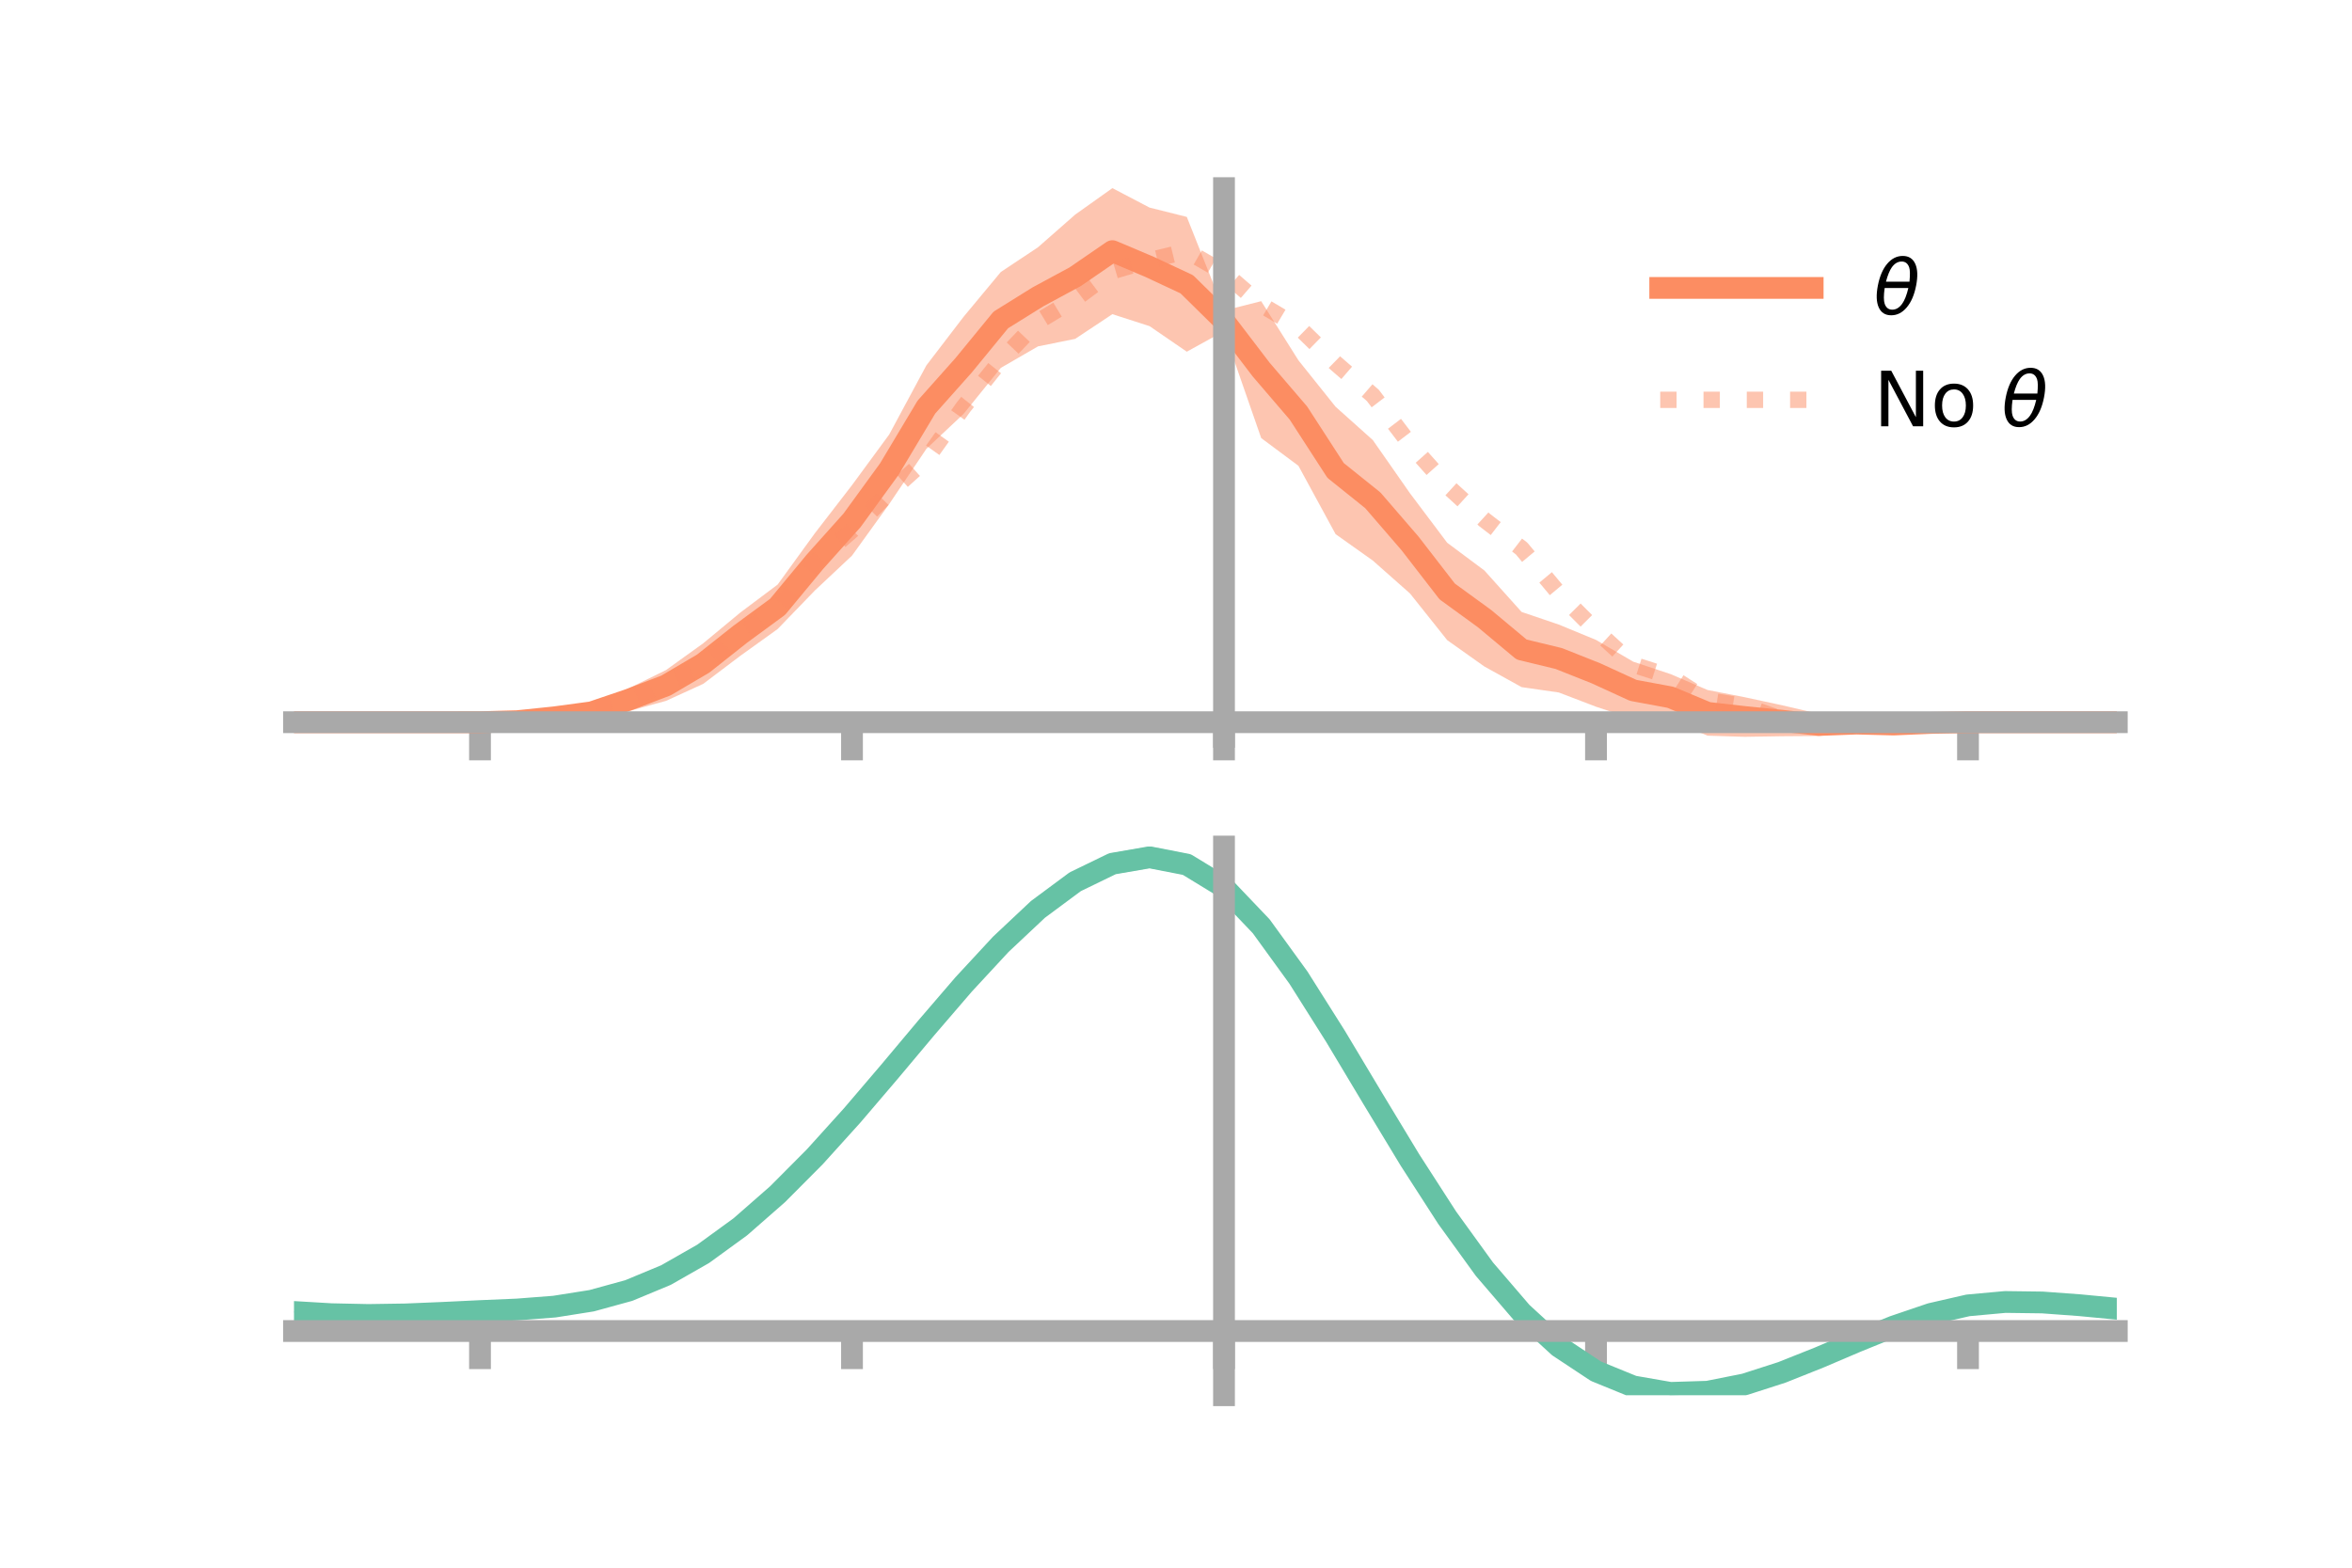
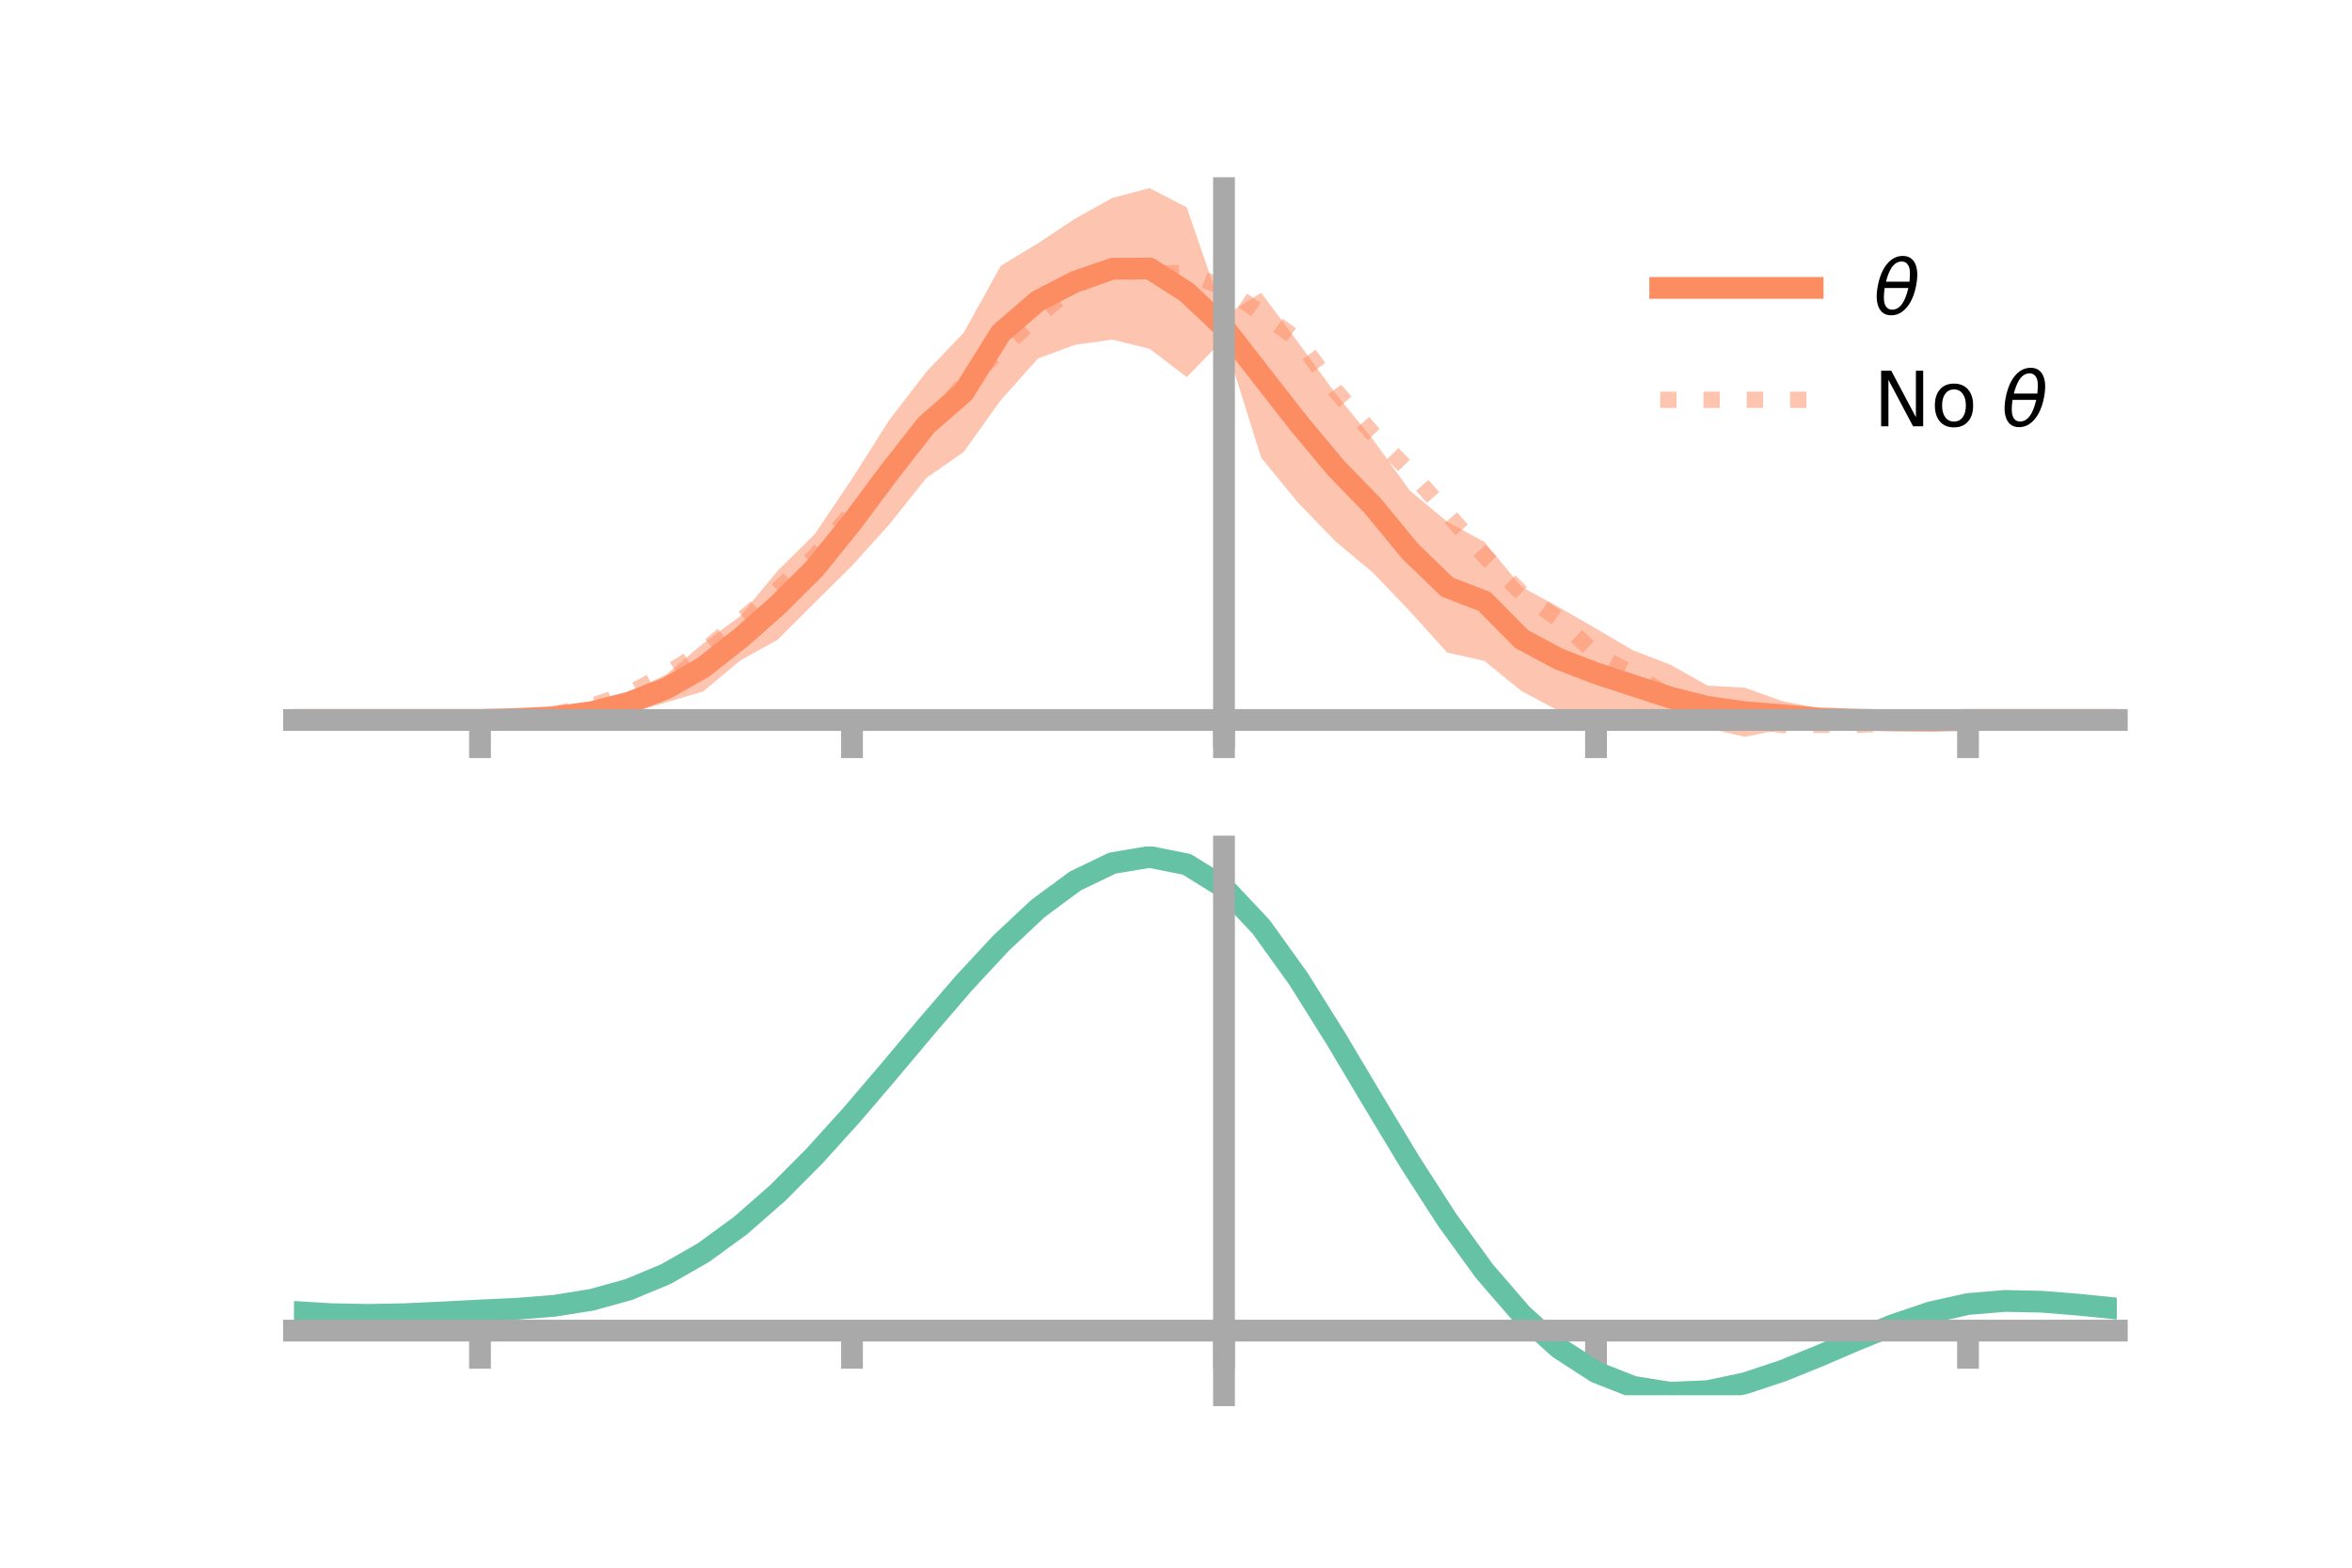
<svg xmlns="http://www.w3.org/2000/svg" xmlns:xlink="http://www.w3.org/1999/xlink" height="144pt" version="1.1" viewBox="0 0 216 144" width="216pt">
  <defs>
    <style type="text/css">*{stroke-linecap:butt;stroke-linejoin:round;}</style>
  </defs>
  <g id="figure_1">
    <g id="patch_1">
      <path d="M 0 144  L 216 144  L 216 0  L 0 0  z " style="fill:none;" />
    </g>
    <g id="axes_1">
      <g id="patch_2">
        <path d="M 27 67.68  L 194.4 67.68  L 194.4 17.28  L 27 17.28  z " style="fill:none;" />
      </g>
      <g id="PolyCollection_1">
-         <path clip-path="url(#p8bad27bb25)" d="M 27 66.339  L 27 66.339  L 30.416 66.339  L 33.833 66.339  L 37.249 66.339  L 40.665 66.339  L 44.082 66.337  L 47.498 66.117  L 50.914 65.516  L 54.331 64.7  L 57.747 63.226  L 61.163 61.551  L 64.58 59.091  L 67.996 56.261  L 71.412 53.699  L 74.829 48.989  L 78.245 44.563  L 81.661 39.911  L 85.078 33.56  L 88.494 29.097  L 91.91 24.986  L 95.327 22.712  L 98.743 19.711  L 102.159 17.28  L 105.576 19.07  L 108.992 19.924  L 112.408 28.529  L 115.824 27.665  L 119.241 33.093  L 122.657 37.363  L 126.073 40.42  L 129.49 45.312  L 132.906 49.855  L 136.322 52.402  L 139.739 56.21  L 143.155 57.37  L 146.571 58.779  L 149.988 60.778  L 153.404 61.914  L 156.82 63.38  L 160.237 64.045  L 163.653 64.78  L 167.069 65.58  L 170.486 65.758  L 173.902 66.184  L 177.318 66.278  L 180.735 66.338  L 184.151 66.339  L 187.567 66.339  L 190.984 66.339  L 194.4 66.339  L 194.4 66.339  L 194.4 66.339  L 190.984 66.339  L 187.567 66.339  L 184.151 66.339  L 180.735 66.34  L 177.318 66.527  L 173.902 66.916  L 170.486 67.169  L 167.069 67.603  L 163.653 67.627  L 160.237 67.68  L 156.82 67.575  L 153.404 66.18  L 149.988 66.049  L 146.571 64.914  L 143.155 63.608  L 139.739 63.116  L 136.322 61.222  L 132.906 58.8  L 129.49 54.513  L 126.073 51.489  L 122.657 49.063  L 119.241 42.783  L 115.824 40.239  L 112.408 30.421  L 108.992 32.305  L 105.576 29.96  L 102.159 28.858  L 98.743 31.126  L 95.327 31.816  L 91.91 33.793  L 88.494 38.017  L 85.078 41.225  L 81.661 46.3  L 78.245 51.036  L 74.829 54.245  L 71.412 57.783  L 67.996 60.235  L 64.58 62.817  L 61.163 64.379  L 57.747 65.319  L 54.331 66.16  L 50.914 66.264  L 47.498 66.371  L 44.082 66.339  L 40.665 66.339  L 37.249 66.339  L 33.833 66.339  L 30.416 66.339  L 27 66.339  z " style="fill:#fc8d62;fill-opacity:0.5;" />
+         <path clip-path="url(#p5be1d5b3af)" d="M 27 66.134  L 27 66.134  L 30.416 66.134  L 33.833 66.134  L 37.249 66.134  L 40.665 66.134  L 44.082 66.131  L 47.498 65.925  L 50.914 65.511  L 54.331 64.769  L 57.747 63.578  L 61.163 61.969  L 64.58 59.105  L 67.996 56.577  L 71.412 52.433  L 74.829 49.06  L 78.245 43.972  L 81.661 38.595  L 85.078 34.146  L 88.494 30.571  L 91.91 24.412  L 95.327 22.343  L 98.743 20.076  L 102.159 18.178  L 105.576 17.28  L 108.992 19.051  L 112.408 29.018  L 115.824 26.896  L 119.241 31.48  L 122.657 36.159  L 126.073 40.352  L 129.49 45.083  L 132.906 47.918  L 136.322 49.779  L 139.739 53.917  L 143.155 55.767  L 146.571 57.737  L 149.988 59.741  L 153.404 61.051  L 156.82 62.982  L 160.237 63.17  L 163.653 64.396  L 167.069 65.066  L 170.486 65.483  L 173.902 65.789  L 177.318 66.075  L 180.735 66.132  L 184.151 66.134  L 187.567 66.134  L 190.984 66.134  L 194.4 66.134  L 194.4 66.134  L 194.4 66.134  L 190.984 66.134  L 187.567 66.134  L 184.151 66.134  L 180.735 66.136  L 177.318 66.311  L 173.902 66.55  L 170.486 66.744  L 167.069 66.932  L 163.653 66.99  L 160.237 67.68  L 156.82 66.89  L 153.404 67.106  L 149.988 66.191  L 146.571 65.955  L 143.155 65.295  L 139.739 63.488  L 136.322 60.706  L 132.906 59.945  L 129.49 56.164  L 126.073 52.589  L 122.657 49.738  L 119.241 46.211  L 115.824 42.048  L 112.408 31.13  L 108.992 34.641  L 105.576 32.04  L 102.159 31.197  L 98.743 31.67  L 95.327 32.927  L 91.91 36.755  L 88.494 41.527  L 85.078 43.901  L 81.661 48.182  L 78.245 51.961  L 74.829 55.348  L 71.412 58.768  L 67.996 60.663  L 64.58 63.509  L 61.163 64.524  L 57.747 65.517  L 54.331 66.062  L 50.914 66.245  L 47.498 66.168  L 44.082 66.135  L 40.665 66.134  L 37.249 66.134  L 33.833 66.134  L 30.416 66.134  L 27 66.134  z " style="fill:#fc8d62;fill-opacity:0.5;" />
      </g>
      <g id="matplotlib.axis_1">
        <g id="xtick_1">
          <g id="line2d_1">
            <defs>
-               <path d="M 0 0  L 0 3.5  " id="m4723f9ed85" style="stroke:#a9a9a9;stroke-width:2;" />
+               <path d="M 0 0  L 0 3.5  " id="m31793d63e3" style="stroke:#a9a9a9;stroke-width:2;" />
            </defs>
            <g>
-               <use style="fill:#a9a9a9;stroke:#a9a9a9;stroke-width:2;" x="44.082" xlink:href="#m4723f9ed85" y="66.339" />
+               <use style="fill:#a9a9a9;stroke:#a9a9a9;stroke-width:2;" x="44.082" xlink:href="#m31793d63e3" y="66.134" />
            </g>
          </g>
        </g>
        <g id="xtick_2">
          <g id="line2d_2">
            <g>
-               <use style="fill:#a9a9a9;stroke:#a9a9a9;stroke-width:2;" x="78.245" xlink:href="#m4723f9ed85" y="66.339" />
+               <use style="fill:#a9a9a9;stroke:#a9a9a9;stroke-width:2;" x="78.245" xlink:href="#m31793d63e3" y="66.134" />
            </g>
          </g>
        </g>
        <g id="xtick_3">
          <g id="line2d_3">
            <g>
-               <use style="fill:#a9a9a9;stroke:#a9a9a9;stroke-width:2;" x="112.408" xlink:href="#m4723f9ed85" y="66.339" />
+               <use style="fill:#a9a9a9;stroke:#a9a9a9;stroke-width:2;" x="112.408" xlink:href="#m31793d63e3" y="66.134" />
            </g>
          </g>
        </g>
        <g id="xtick_4">
          <g id="line2d_4">
            <g>
-               <use style="fill:#a9a9a9;stroke:#a9a9a9;stroke-width:2;" x="146.571" xlink:href="#m4723f9ed85" y="66.339" />
+               <use style="fill:#a9a9a9;stroke:#a9a9a9;stroke-width:2;" x="146.571" xlink:href="#m31793d63e3" y="66.134" />
            </g>
          </g>
        </g>
        <g id="xtick_5">
          <g id="line2d_5">
            <g>
-               <use style="fill:#a9a9a9;stroke:#a9a9a9;stroke-width:2;" x="180.735" xlink:href="#m4723f9ed85" y="66.339" />
+               <use style="fill:#a9a9a9;stroke:#a9a9a9;stroke-width:2;" x="180.735" xlink:href="#m31793d63e3" y="66.134" />
            </g>
          </g>
        </g>
      </g>
      <g id="matplotlib.axis_2" />
      <g id="line2d_6">
-         <path clip-path="url(#p8bad27bb25)" d="M 27 66.339  L 30.416 66.339  L 33.833 66.339  L 37.249 66.339  L 40.665 66.339  L 44.082 66.338  L 47.498 66.244  L 50.914 65.89  L 54.331 65.43  L 57.747 64.272  L 61.163 62.965  L 64.58 60.954  L 67.996 58.248  L 71.412 55.741  L 74.829 51.617  L 78.245 47.8  L 81.661 43.106  L 85.078 37.393  L 88.494 33.557  L 91.91 29.39  L 95.327 27.264  L 98.743 25.418  L 102.159 23.069  L 105.576 24.515  L 108.992 26.114  L 112.408 29.475  L 115.824 33.952  L 119.241 37.938  L 122.657 43.213  L 126.073 45.954  L 129.49 49.912  L 132.906 54.328  L 136.322 56.812  L 139.739 59.663  L 143.155 60.489  L 146.571 61.847  L 149.988 63.414  L 153.404 64.047  L 156.82 65.478  L 160.237 65.863  L 163.653 66.203  L 167.069 66.592  L 170.486 66.463  L 173.902 66.55  L 177.318 66.403  L 180.735 66.339  L 184.151 66.339  L 187.567 66.339  L 190.984 66.339  L 194.4 66.339  " style="fill:none;stroke:#fc8d62;stroke-linecap:square;stroke-width:2;" />
+         <path clip-path="url(#p5be1d5b3af)" d="M 27 66.134  L 30.416 66.134  L 33.833 66.134  L 37.249 66.134  L 40.665 66.134  L 44.082 66.133  L 47.498 66.047  L 50.914 65.878  L 54.331 65.415  L 57.747 64.548  L 61.163 63.247  L 64.58 61.307  L 67.996 58.62  L 71.412 55.601  L 74.829 52.204  L 78.245 47.967  L 81.661 43.388  L 85.078 39.023  L 88.494 36.049  L 91.91 30.583  L 95.327 27.635  L 98.743 25.873  L 102.159 24.687  L 105.576 24.66  L 108.992 26.846  L 112.408 30.074  L 115.824 34.472  L 119.241 38.846  L 122.657 42.948  L 126.073 46.471  L 129.49 50.623  L 132.906 53.931  L 136.322 55.242  L 139.739 58.703  L 143.155 60.531  L 146.571 61.846  L 149.988 62.966  L 153.404 64.078  L 156.82 64.936  L 160.237 65.425  L 163.653 65.693  L 167.069 65.999  L 170.486 66.113  L 173.902 66.17  L 177.318 66.193  L 180.735 66.134  L 184.151 66.134  L 187.567 66.134  L 190.984 66.134  L 194.4 66.134  " style="fill:none;stroke:#fc8d62;stroke-linecap:square;stroke-width:2;" />
      </g>
      <g id="line2d_7">
-         <path clip-path="url(#p8bad27bb25)" d="M 27 66.339  L 30.416 66.339  L 33.833 66.339  L 37.249 66.339  L 40.665 66.339  L 44.082 66.338  L 47.498 66.234  L 50.914 65.995  L 54.331 65.263  L 57.747 64.253  L 61.163 62.712  L 64.58 61.276  L 67.996 58.265  L 71.412 55.967  L 74.829 51.685  L 78.245 48.727  L 81.661 45.252  L 85.078 42.174  L 88.494 37.376  L 91.91 33.115  L 95.327 29.527  L 98.743 27.462  L 102.159 24.911  L 105.576 23.901  L 108.992 23.069  L 112.408 25.043  L 115.824 27.993  L 119.241 30.023  L 122.657 33.365  L 126.073 36.316  L 129.49 40.794  L 132.906 44.629  L 136.322 47.751  L 139.739 50.385  L 143.155 54.489  L 146.571 57.915  L 149.988 61.05  L 153.404 62.146  L 156.82 64.327  L 160.237 64.866  L 163.653 66.068  L 167.069 66.393  L 170.486 66.533  L 173.902 66.421  L 177.318 66.406  L 180.735 66.339  L 184.151 66.339  L 187.567 66.339  L 190.984 66.339  L 194.4 66.339  " style="fill:none;stroke:#fc8d62;stroke-dasharray:1.5,2.475;stroke-dashoffset:0;stroke-opacity:0.5;stroke-width:1.5;" />
+         <path clip-path="url(#p5be1d5b3af)" d="M 27 66.134  L 30.416 66.134  L 33.833 66.134  L 37.249 66.134  L 40.665 66.134  L 44.082 66.132  L 47.498 66.022  L 50.914 65.605  L 54.331 64.84  L 57.747 63.712  L 61.163 61.918  L 64.58 59.831  L 67.996 57.019  L 71.412 54.177  L 74.829 51.109  L 78.245 47.08  L 81.661 43.734  L 85.078 39.192  L 88.494 35.321  L 91.91 32.136  L 95.327 28.986  L 98.743 26.273  L 102.159 24.66  L 105.576 25.178  L 108.992 25.052  L 112.408 26.442  L 115.824 28.759  L 119.241 31.235  L 122.657 35.887  L 126.073 39.821  L 129.49 43.311  L 132.906 47.165  L 136.322 51.052  L 139.739 54.479  L 143.155 56.895  L 146.571 60.091  L 149.988 61.926  L 153.404 64.024  L 156.82 65.469  L 160.237 66.102  L 163.653 66.594  L 167.069 66.572  L 170.486 66.587  L 173.902 66.404  L 177.318 66.212  L 180.735 66.135  L 184.151 66.134  L 187.567 66.134  L 190.984 66.134  L 194.4 66.134  " style="fill:none;stroke:#fc8d62;stroke-dasharray:1.5,2.475;stroke-dashoffset:0;stroke-opacity:0.5;stroke-width:1.5;" />
      </g>
      <g id="patch_3">
        <path d="M 112.408 67.68  L 112.408 17.28  " style="fill:none;stroke:#a9a9a9;stroke-linecap:square;stroke-linejoin:miter;stroke-width:2;" />
      </g>
      <g id="patch_4">
        <path d="M 194.4 67.68  L 194.4 17.28  " style="fill:none;" />
      </g>
      <g id="patch_5">
-         <path d="M 27 66.339  L 194.4 66.339  " style="fill:none;stroke:#a9a9a9;stroke-linecap:square;stroke-linejoin:miter;stroke-width:2;" />
+         <path d="M 27 66.134  L 194.4 66.134  " style="fill:none;stroke:#a9a9a9;stroke-linecap:square;stroke-linejoin:miter;stroke-width:2;" />
      </g>
      <g id="patch_6">
        <path d="M 27 17.28  L 194.4 17.28  " style="fill:none;" />
      </g>
      <g id="legend_1">
        <g id="line2d_8">
          <path d="M 152.47 26.449  L 166.47 26.449  " style="fill:none;stroke:#fc8d62;stroke-linecap:square;stroke-width:2;" />
        </g>
        <g id="line2d_9" />
        <g id="text_1">
          <g transform="translate(172.07 28.89891)scale(0.07 -0.07)">
            <defs>
              <path d="M 45.516 34.672  L 14.453 34.672  Q 12.359 20.062 14.5 13.875  Q 17.188 6.25 24.469 6.25  Q 31.781 6.25 37.359 13.922  Q 42.234 20.656 45.516 34.672  z M 47.016 42.969  Q 48.344 56.844 46.625 61.719  Q 43.953 69.438 36.766 69.438  Q 29.297 69.438 23.828 61.812  Q 19.531 55.672 16.156 42.969  z M 38.188 76.766  Q 49.906 76.766 54.594 66.406  Q 59.281 56.109 55.719 37.844  Q 52.203 19.625 43.453 9.281  Q 34.766 -1.125 23.047 -1.125  Q 11.281 -1.125 6.641 9.281  Q 2 19.625 5.516 37.844  Q 9.078 56.109 17.719 66.406  Q 26.422 76.766 38.188 76.766  z " id="DejaVuSans-Oblique-952" />
            </defs>
            <use transform="translate(0 0.234375)" xlink:href="#DejaVuSans-Oblique-952" />
          </g>
        </g>
        <g id="line2d_10">
          <path d="M 152.47 36.724  L 166.47 36.724  " style="fill:none;stroke:#fc8d62;stroke-dasharray:1.5,2.475;stroke-dashoffset:0;stroke-opacity:0.5;stroke-width:1.5;" />
        </g>
        <g id="line2d_11" />
        <g id="text_2">
          <g transform="translate(172.07 39.17359)scale(0.07 -0.07)">
            <defs>
              <path d="M 9.812 72.906  L 23.094 72.906  L 55.422 11.922  L 55.422 72.906  L 64.984 72.906  L 64.984 0  L 51.703 0  L 19.391 60.984  L 19.391 0  L 9.812 0  z " id="DejaVuSans-78" />
              <path d="M 30.609 48.391  Q 23.391 48.391 19.188 42.75  Q 14.984 37.109 14.984 27.297  Q 14.984 17.484 19.156 11.844  Q 23.344 6.203 30.609 6.203  Q 37.797 6.203 41.984 11.859  Q 46.188 17.531 46.188 27.297  Q 46.188 37.016 41.984 42.703  Q 37.797 48.391 30.609 48.391  z M 30.609 56  Q 42.328 56 49.016 48.375  Q 55.719 40.766 55.719 27.297  Q 55.719 13.875 49.016 6.219  Q 42.328 -1.422 30.609 -1.422  Q 18.844 -1.422 12.172 6.219  Q 5.516 13.875 5.516 27.297  Q 5.516 40.766 12.172 48.375  Q 18.844 56 30.609 56  z " id="DejaVuSans-111" />
              <path id="DejaVuSans-32" />
            </defs>
            <use transform="translate(0 0.234375)" xlink:href="#DejaVuSans-78" />
            <use transform="translate(74.80469 0.234375)" xlink:href="#DejaVuSans-111" />
            <use transform="translate(135.9863 0.234375)" xlink:href="#DejaVuSans-32" />
            <use transform="translate(167.7734 0.234375)" xlink:href="#DejaVuSans-Oblique-952" />
          </g>
        </g>
      </g>
    </g>
    <g id="axes_2">
      <g id="patch_7">
        <path d="M 27 128.16  L 194.4 128.16  L 194.4 77.76  L 27 77.76  z " style="fill:none;" />
      </g>
      <g id="PolyCollection_2">
-         <path clip-path="url(#pf21c48dbdb)" d="M 27 120.553  L 27 120.471  L 30.416 120.683  L 33.833 120.758  L 37.249 120.699  L 40.665 120.548  L 44.082 120.375  L 47.498 120.224  L 50.914 119.954  L 54.331 119.408  L 57.747 118.459  L 61.163 117.015  L 64.58 115.025  L 67.996 112.481  L 71.412 109.415  L 74.829 105.894  L 78.245 102.018  L 81.661 97.918  L 85.078 93.748  L 88.494 89.683  L 91.91 85.911  L 95.327 82.632  L 98.743 80.048  L 102.159 78.359  L 105.576 77.76  L 108.992 78.437  L 112.408 80.557  L 115.824 84.197  L 119.241 88.982  L 122.657 94.476  L 126.073 100.272  L 129.49 106.014  L 132.906 111.404  L 136.322 116.205  L 139.739 120.251  L 143.155 123.437  L 146.571 125.723  L 149.988 127.131  L 153.404 127.73  L 156.82 127.629  L 160.237 126.962  L 163.653 125.88  L 167.069 124.542  L 170.486 123.111  L 173.902 121.746  L 177.318 120.599  L 180.735 119.821  L 184.151 119.511  L 187.567 119.562  L 190.984 119.822  L 194.4 120.16  L 194.4 120.269  L 194.4 120.269  L 190.984 119.956  L 187.567 119.715  L 184.151 119.674  L 180.735 119.989  L 177.318 120.777  L 173.902 121.953  L 170.486 123.364  L 167.069 124.848  L 163.653 126.234  L 160.237 127.354  L 156.82 128.046  L 153.404 128.16  L 149.988 127.572  L 146.571 126.189  L 143.155 123.956  L 139.739 120.865  L 136.322 116.951  L 132.906 112.311  L 129.49 107.102  L 126.073 101.546  L 122.657 95.932  L 119.241 90.607  L 115.824 85.966  L 112.408 82.436  L 108.992 80.386  L 105.576 79.735  L 102.159 80.314  L 98.743 81.941  L 95.327 84.424  L 91.91 87.567  L 88.494 91.175  L 85.078 95.056  L 81.661 99.031  L 78.245 102.934  L 74.829 106.62  L 71.412 109.969  L 67.996 112.887  L 64.58 115.315  L 61.163 117.225  L 57.747 118.623  L 54.331 119.551  L 50.914 120.085  L 47.498 120.343  L 44.082 120.483  L 40.665 120.639  L 37.249 120.77  L 33.833 120.816  L 30.416 120.744  L 27 120.553  z " style="fill:#66c2a5;fill-opacity:0.5;" />
+         <path clip-path="url(#p1487c65f43)" d="M 27 120.548  L 27 120.467  L 30.416 120.681  L 33.833 120.748  L 37.249 120.675  L 40.665 120.507  L 44.082 120.319  L 47.498 120.155  L 50.914 119.876  L 54.331 119.323  L 57.747 118.369  L 61.163 116.921  L 64.58 114.928  L 67.996 112.382  L 71.412 109.316  L 74.829 105.797  L 78.245 101.926  L 81.661 97.832  L 85.078 93.67  L 88.494 89.614  L 91.91 85.853  L 95.327 82.585  L 98.743 80.014  L 102.159 78.34  L 105.576 77.76  L 108.992 78.461  L 112.408 80.611  L 115.824 84.293  L 119.241 89.119  L 122.657 94.649  L 126.073 100.471  L 129.49 106.225  L 132.906 111.609  L 136.322 116.392  L 139.739 120.405  L 143.155 123.549  L 146.571 125.791  L 149.988 127.152  L 153.404 127.707  L 156.82 127.565  L 160.237 126.862  L 163.653 125.752  L 167.069 124.396  L 170.486 122.956  L 173.902 121.592  L 177.318 120.456  L 180.735 119.698  L 184.151 119.416  L 187.567 119.498  L 190.984 119.786  L 194.4 120.144  L 194.4 120.251  L 194.4 120.251  L 190.984 119.917  L 187.567 119.647  L 184.151 119.576  L 180.735 119.864  L 177.318 120.634  L 173.902 121.801  L 170.486 123.214  L 167.069 124.71  L 163.653 126.118  L 160.237 127.269  L 156.82 128  L 153.404 128.16  L 149.988 127.621  L 146.571 126.285  L 143.155 124.094  L 139.739 121.035  L 136.322 117.141  L 132.906 112.507  L 129.49 107.289  L 126.073 101.709  L 122.657 96.058  L 119.241 90.686  L 115.824 85.994  L 112.408 82.417  L 108.992 80.334  L 105.576 79.658  L 102.159 80.222  L 98.743 81.838  L 95.327 84.314  L 91.91 87.453  L 88.494 91.059  L 85.078 94.94  L 81.661 98.917  L 78.245 102.822  L 74.829 106.511  L 71.412 109.864  L 67.996 112.787  L 64.58 115.219  L 61.163 117.134  L 57.747 118.537  L 54.331 119.47  L 50.914 120.01  L 47.498 120.278  L 44.082 120.429  L 40.665 120.601  L 37.249 120.75  L 33.833 120.808  L 30.416 120.743  L 27 120.548  z " style="fill:#66c2a5;fill-opacity:0.5;" />
      </g>
      <g id="matplotlib.axis_3">
        <g id="xtick_6">
          <g id="line2d_12">
            <g>
-               <use style="fill:#a9a9a9;stroke:#a9a9a9;stroke-width:2;" x="44.082" xlink:href="#m4723f9ed85" y="122.261" />
+               <use style="fill:#a9a9a9;stroke:#a9a9a9;stroke-width:2;" x="44.082" xlink:href="#m31793d63e3" y="122.224" />
            </g>
          </g>
        </g>
        <g id="xtick_7">
          <g id="line2d_13">
            <g>
-               <use style="fill:#a9a9a9;stroke:#a9a9a9;stroke-width:2;" x="78.245" xlink:href="#m4723f9ed85" y="122.261" />
+               <use style="fill:#a9a9a9;stroke:#a9a9a9;stroke-width:2;" x="78.245" xlink:href="#m31793d63e3" y="122.224" />
            </g>
          </g>
        </g>
        <g id="xtick_8">
          <g id="line2d_14">
            <g>
-               <use style="fill:#a9a9a9;stroke:#a9a9a9;stroke-width:2;" x="112.408" xlink:href="#m4723f9ed85" y="122.261" />
+               <use style="fill:#a9a9a9;stroke:#a9a9a9;stroke-width:2;" x="112.408" xlink:href="#m31793d63e3" y="122.224" />
            </g>
          </g>
        </g>
        <g id="xtick_9">
          <g id="line2d_15">
            <g>
-               <use style="fill:#a9a9a9;stroke:#a9a9a9;stroke-width:2;" x="146.571" xlink:href="#m4723f9ed85" y="122.261" />
+               <use style="fill:#a9a9a9;stroke:#a9a9a9;stroke-width:2;" x="146.571" xlink:href="#m31793d63e3" y="122.224" />
            </g>
          </g>
        </g>
        <g id="xtick_10">
          <g id="line2d_16">
            <g>
-               <use style="fill:#a9a9a9;stroke:#a9a9a9;stroke-width:2;" x="180.735" xlink:href="#m4723f9ed85" y="122.261" />
+               <use style="fill:#a9a9a9;stroke:#a9a9a9;stroke-width:2;" x="180.735" xlink:href="#m31793d63e3" y="122.224" />
            </g>
          </g>
        </g>
      </g>
      <g id="matplotlib.axis_4" />
      <g id="line2d_17">
-         <path clip-path="url(#pf21c48dbdb)" d="M 27 120.512  L 30.416 120.714  L 33.833 120.787  L 37.249 120.735  L 40.665 120.593  L 44.082 120.429  L 47.498 120.284  L 50.914 120.02  L 54.331 119.479  L 57.747 118.541  L 61.163 117.12  L 64.58 115.17  L 67.996 112.684  L 71.412 109.692  L 74.829 106.257  L 78.245 102.476  L 81.661 98.475  L 85.078 94.402  L 88.494 90.429  L 91.91 86.739  L 95.327 83.528  L 98.743 80.995  L 102.159 79.337  L 105.576 78.747  L 108.992 79.412  L 112.408 81.497  L 115.824 85.082  L 119.241 89.794  L 122.657 95.204  L 126.073 100.909  L 129.49 106.558  L 132.906 111.857  L 136.322 116.578  L 139.739 120.558  L 143.155 123.696  L 146.571 125.956  L 149.988 127.351  L 153.404 127.945  L 156.82 127.838  L 160.237 127.158  L 163.653 126.057  L 167.069 124.695  L 170.486 123.238  L 173.902 121.849  L 177.318 120.688  L 180.735 119.905  L 184.151 119.593  L 187.567 119.638  L 190.984 119.889  L 194.4 120.214  " style="fill:none;stroke:#66c2a5;stroke-linecap:square;stroke-width:2;" />
+         <path clip-path="url(#p1487c65f43)" d="M 27 120.507  L 30.416 120.712  L 33.833 120.778  L 37.249 120.713  L 40.665 120.554  L 44.082 120.374  L 47.498 120.216  L 50.914 119.943  L 54.331 119.397  L 57.747 118.453  L 61.163 117.027  L 64.58 115.074  L 67.996 112.585  L 71.412 109.59  L 74.829 106.154  L 78.245 102.374  L 81.661 98.374  L 85.078 94.305  L 88.494 90.336  L 91.91 86.653  L 95.327 83.45  L 98.743 80.926  L 102.159 79.281  L 105.576 78.709  L 108.992 79.397  L 112.408 81.514  L 115.824 85.143  L 119.241 89.902  L 122.657 95.354  L 126.073 101.09  L 129.49 106.757  L 132.906 112.058  L 136.322 116.766  L 139.739 120.72  L 143.155 123.822  L 146.571 126.038  L 149.988 127.386  L 153.404 127.933  L 156.82 127.782  L 160.237 127.066  L 163.653 125.935  L 167.069 124.553  L 170.486 123.085  L 173.902 121.696  L 177.318 120.545  L 180.735 119.781  L 184.151 119.496  L 187.567 119.572  L 190.984 119.851  L 194.4 120.198  " style="fill:none;stroke:#66c2a5;stroke-linecap:square;stroke-width:2;" />
      </g>
      <g id="patch_8">
        <path d="M 112.408 128.16  L 112.408 77.76  " style="fill:none;stroke:#a9a9a9;stroke-linecap:square;stroke-linejoin:miter;stroke-width:2;" />
      </g>
      <g id="patch_9">
        <path d="M 194.4 128.16  L 194.4 77.76  " style="fill:none;" />
      </g>
      <g id="patch_10">
-         <path d="M 27 122.261  L 194.4 122.261  " style="fill:none;stroke:#a9a9a9;stroke-linecap:square;stroke-linejoin:miter;stroke-width:2;" />
+         <path d="M 27 122.224  L 194.4 122.224  " style="fill:none;stroke:#a9a9a9;stroke-linecap:square;stroke-linejoin:miter;stroke-width:2;" />
      </g>
      <g id="patch_11">
        <path d="M 27 77.76  L 194.4 77.76  " style="fill:none;" />
      </g>
    </g>
  </g>
  <defs>
-     <clipPath id="p8bad27bb25">
+     <clipPath id="p5be1d5b3af">
      <rect height="50.4" width="167.4" x="27" y="17.28" />
    </clipPath>
-     <clipPath id="pf21c48dbdb">
+     <clipPath id="p1487c65f43">
      <rect height="50.4" width="167.4" x="27" y="77.76" />
    </clipPath>
  </defs>
</svg>
